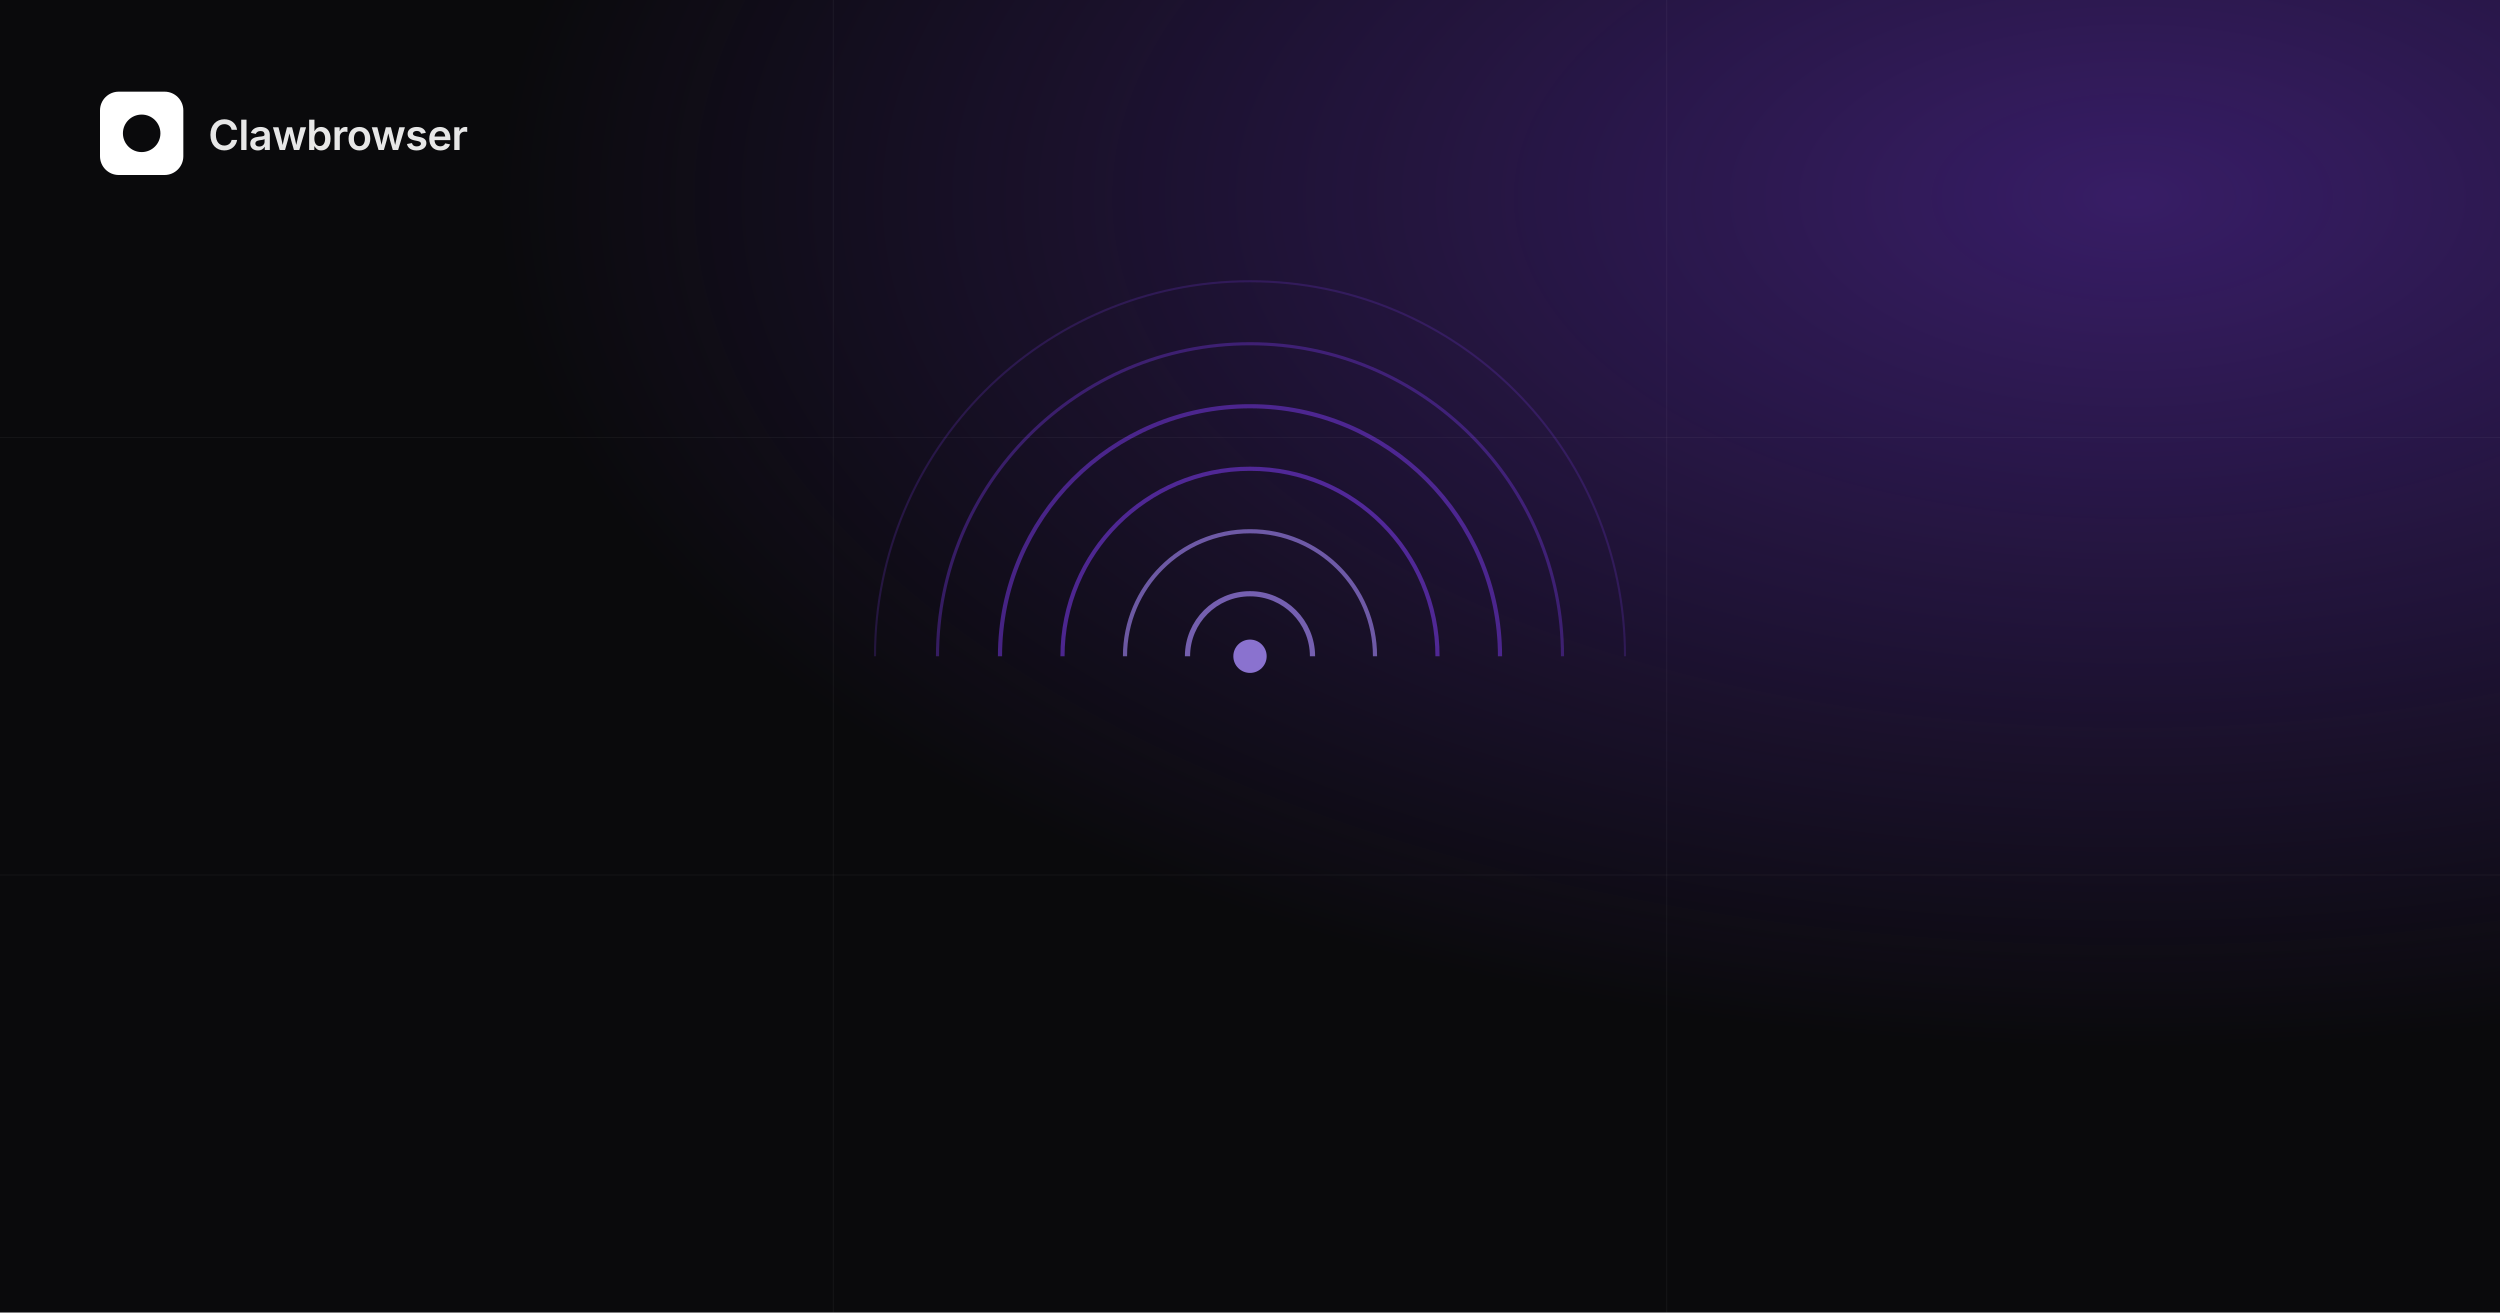
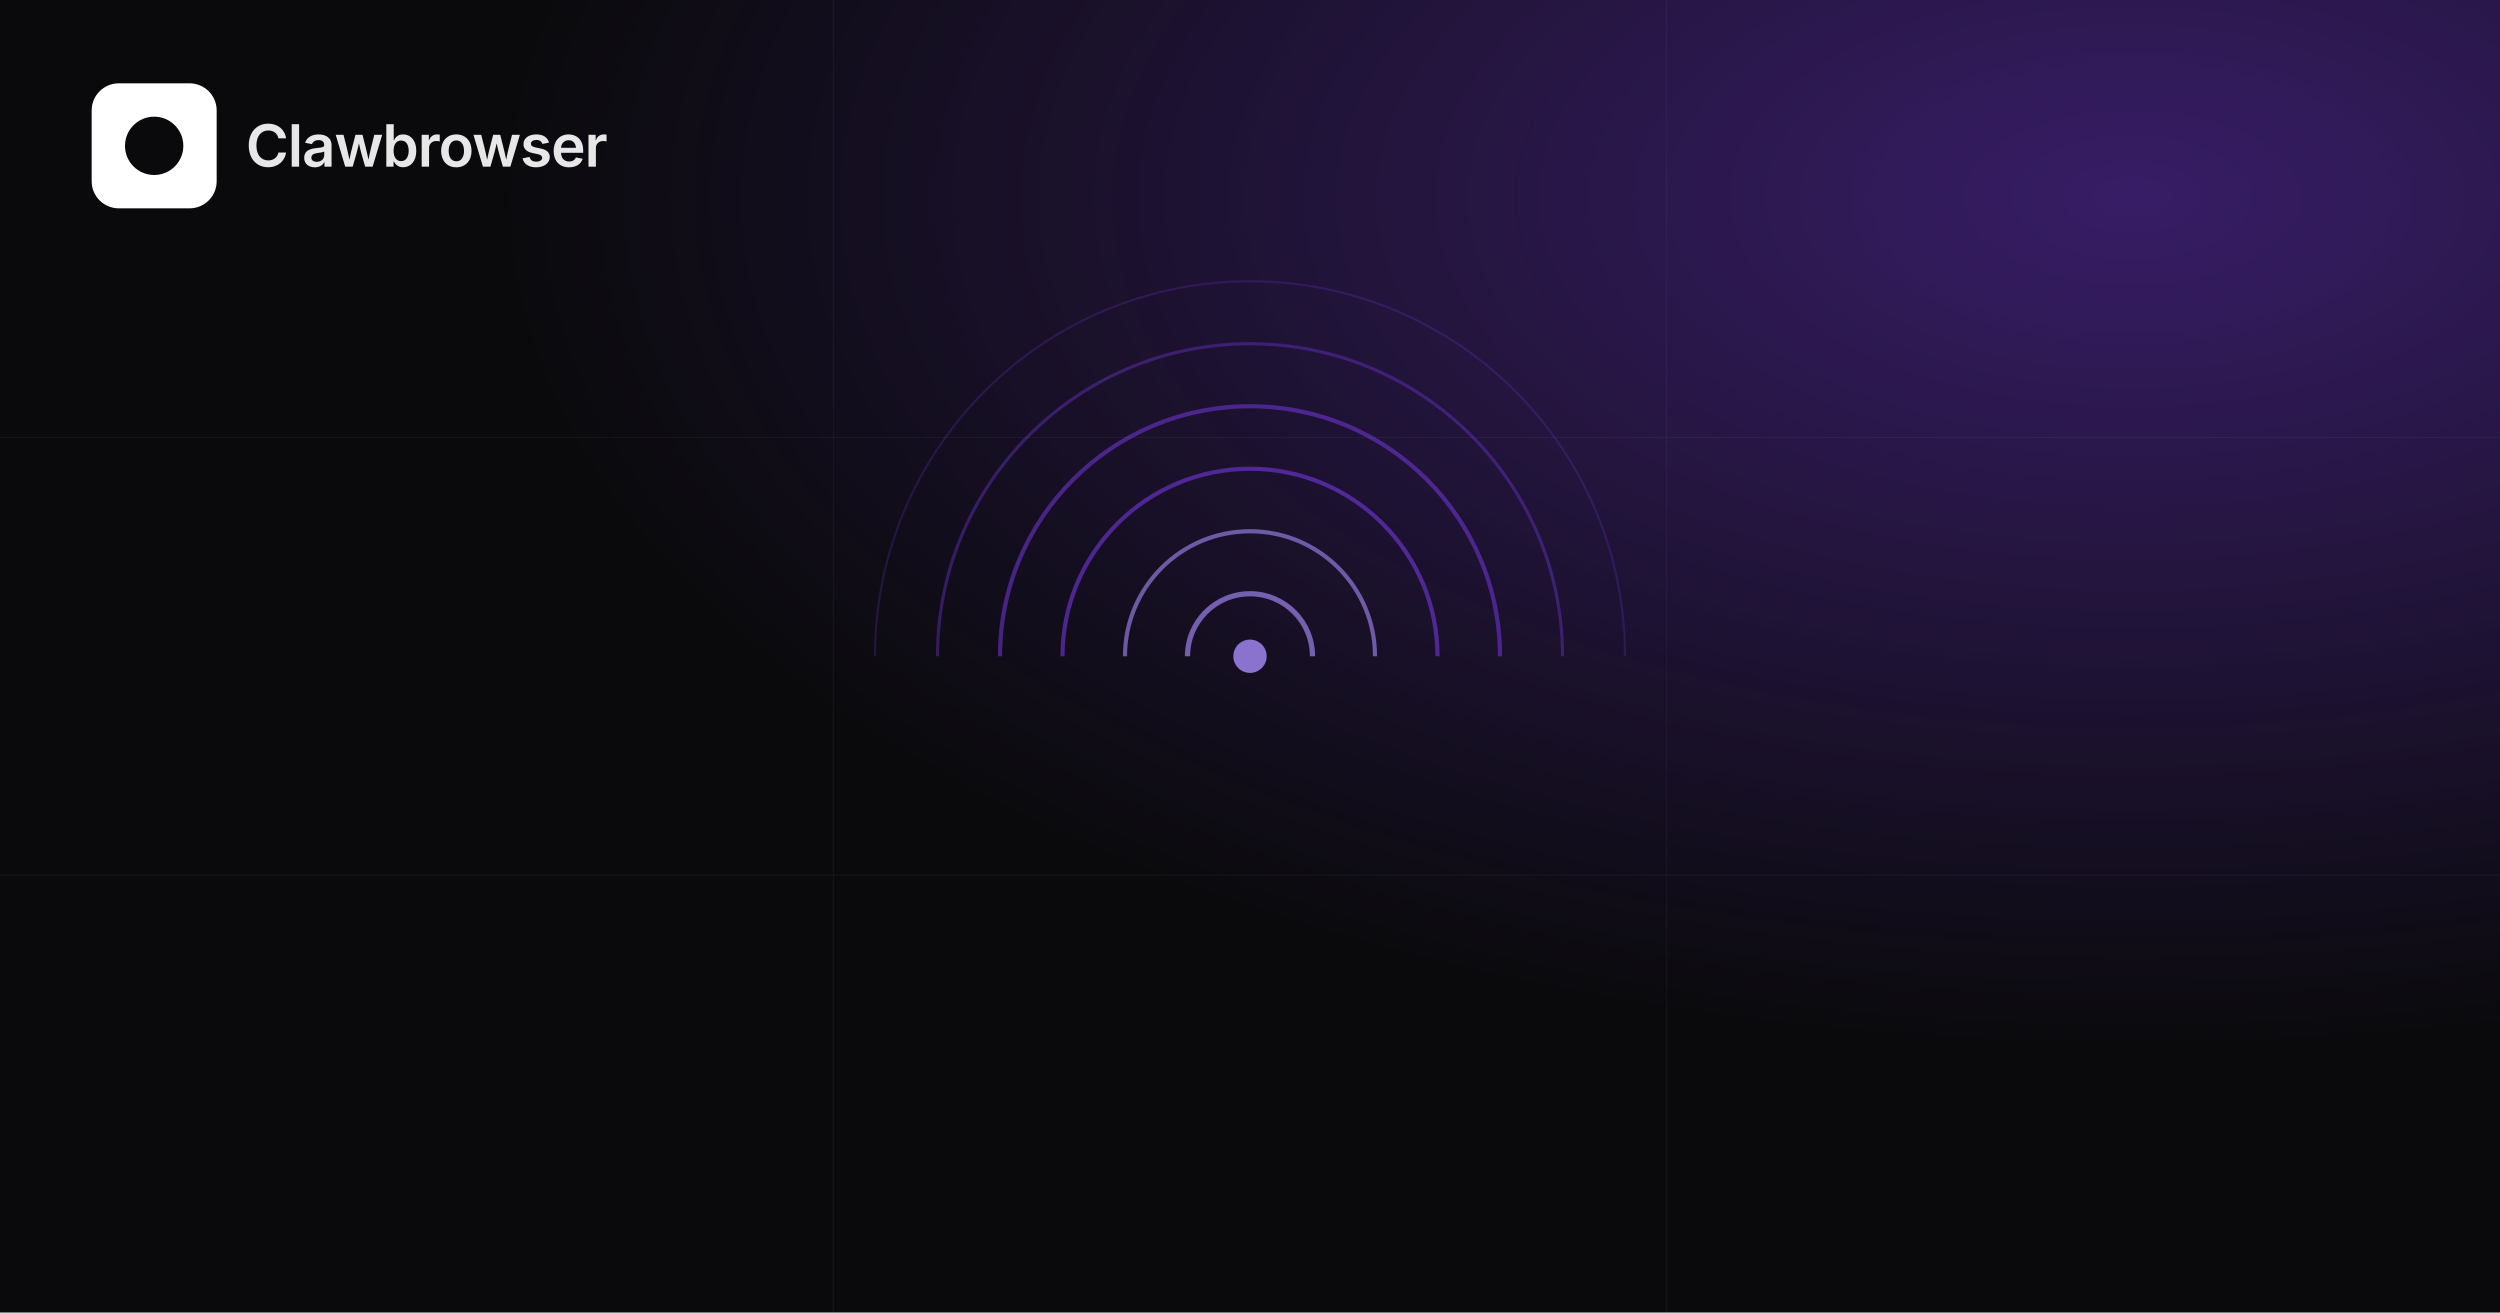
<svg xmlns="http://www.w3.org/2000/svg" width="1200" height="630" viewBox="0 0 1200 630">
  <defs>
    <radialGradient id="bg" cx="85%" cy="15%" r="65%">
      <stop offset="0%" stop-color="#7c3aed" stop-opacity="0.4" />
      <stop offset="100%" stop-color="#7c3aed" stop-opacity="0" />
    </radialGradient>
  </defs>
  <rect width="1200" height="630" fill="#0a0a0c" />
  <rect width="1200" height="630" fill="url(#bg)" />
-   <rect x="48" y="44" width="40" height="40" rx="9" fill="#ffffff" />
-   <circle cx="68" cy="64" r="9" fill="#0a0a0c" />
-   <text x="100" y="72" font-family="-apple-system,BlinkMacSystemFont,'Segoe UI',sans-serif" font-size="20" font-weight="600" fill="#ffffff" opacity="0.9" letter-spacing="-0.3">Clawbrowser</text>
+   <rect x="44" y="40" width="60" height="60" rx="13" fill="#ffffff" />
+   <circle cx="74" cy="70" r="14" fill="#0a0a0c" />
+   <text x="118" y="80" font-family="-apple-system,BlinkMacSystemFont,'Segoe UI',sans-serif" font-size="28" font-weight="600" fill="#ffffff" opacity="0.9" letter-spacing="-0.5">Clawbrowser</text>
  <path d="M 600 315 m -120 0 a 120 120 0 0 1 240 0" fill="none" stroke="#7c3aed" stroke-width="2" opacity="0.5" />
  <path d="M 600 315 m -90 0 a 90 90 0 0 1 180 0" fill="none" stroke="#7c3aed" stroke-width="2" opacity="0.55" />
  <path d="M 600 315 m -60 0 a 60 60 0 0 1 120 0" fill="none" stroke="#a78bfa" stroke-width="2" opacity="0.6" />
  <path d="M 600 315 m -30 0 a 30 30 0 0 1 60 0" fill="none" stroke="#a78bfa" stroke-width="2.5" opacity="0.65" />
  <path d="M 600 315 m -150 0 a 150 150 0 0 1 300 0" fill="none" stroke="#7c3aed" stroke-width="1.5" opacity="0.35" />
  <path d="M 600 315 m -180 0 a 180 180 0 0 1 360 0" fill="none" stroke="#7c3aed" stroke-width="1" opacity="0.2" />
  <circle cx="600" cy="315" r="8" fill="#a78bfa" opacity="0.8" />
  <line x1="0" y1="210" x2="1200" y2="210" stroke="#ffffff" stroke-width="0.5" opacity="0.04" />
  <line x1="0" y1="420" x2="1200" y2="420" stroke="#ffffff" stroke-width="0.5" opacity="0.04" />
  <line x1="400" y1="0" x2="400" y2="630" stroke="#ffffff" stroke-width="0.5" opacity="0.04" />
  <line x1="800" y1="0" x2="800" y2="630" stroke="#ffffff" stroke-width="0.5" opacity="0.04" />
</svg>
